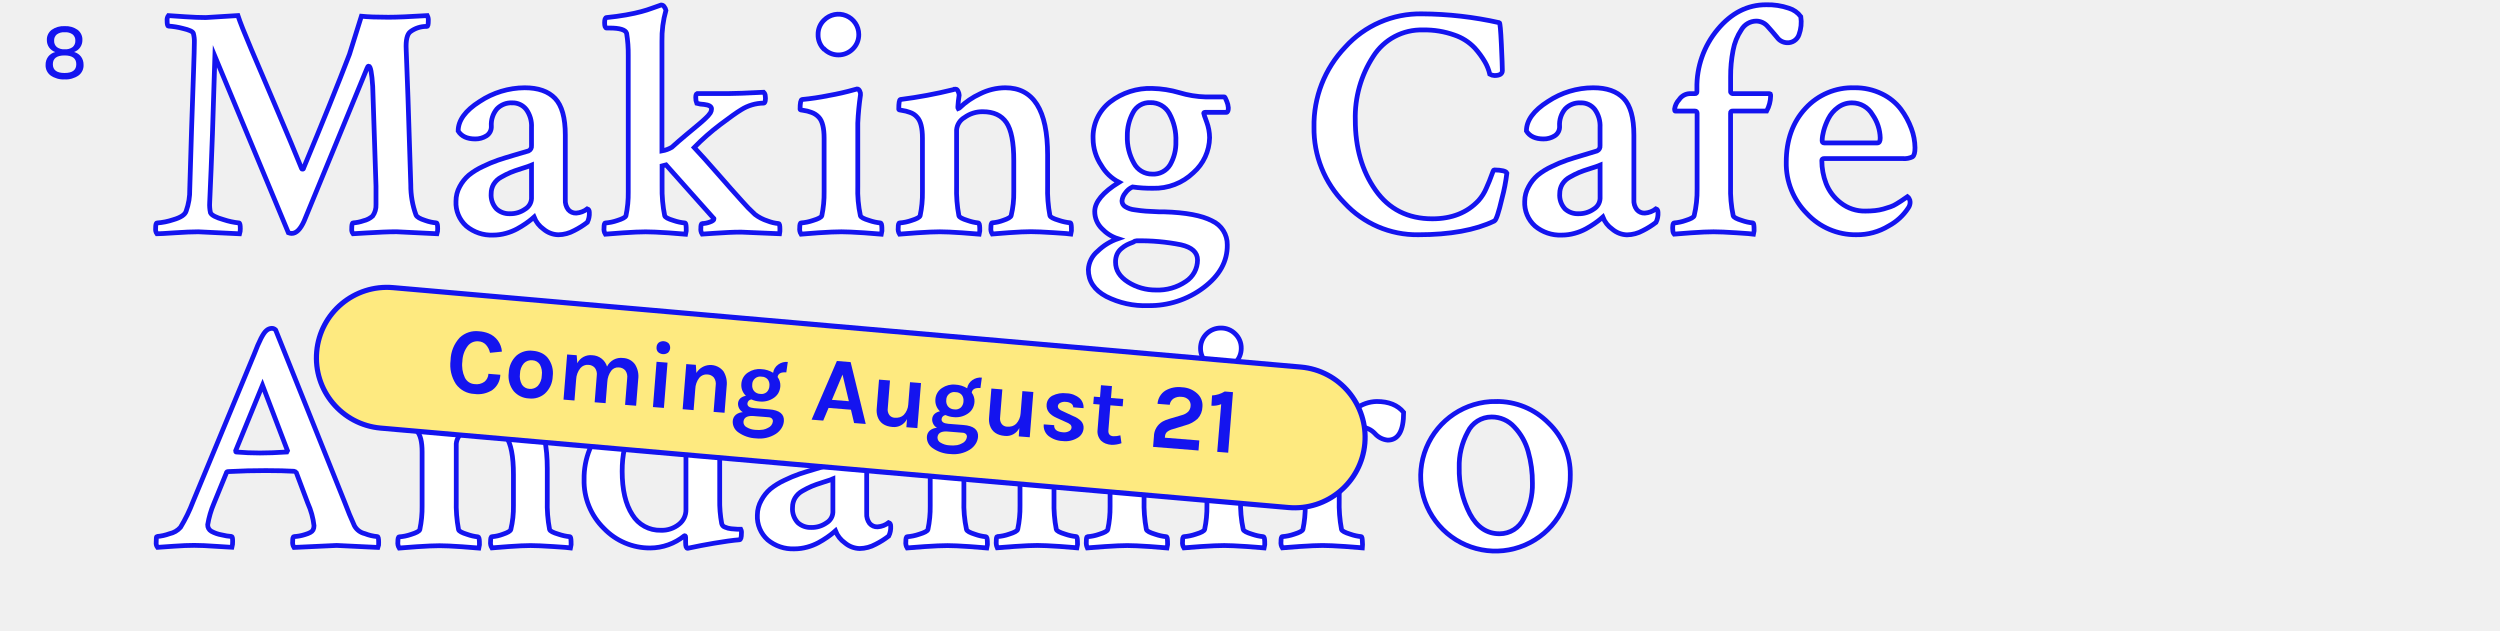
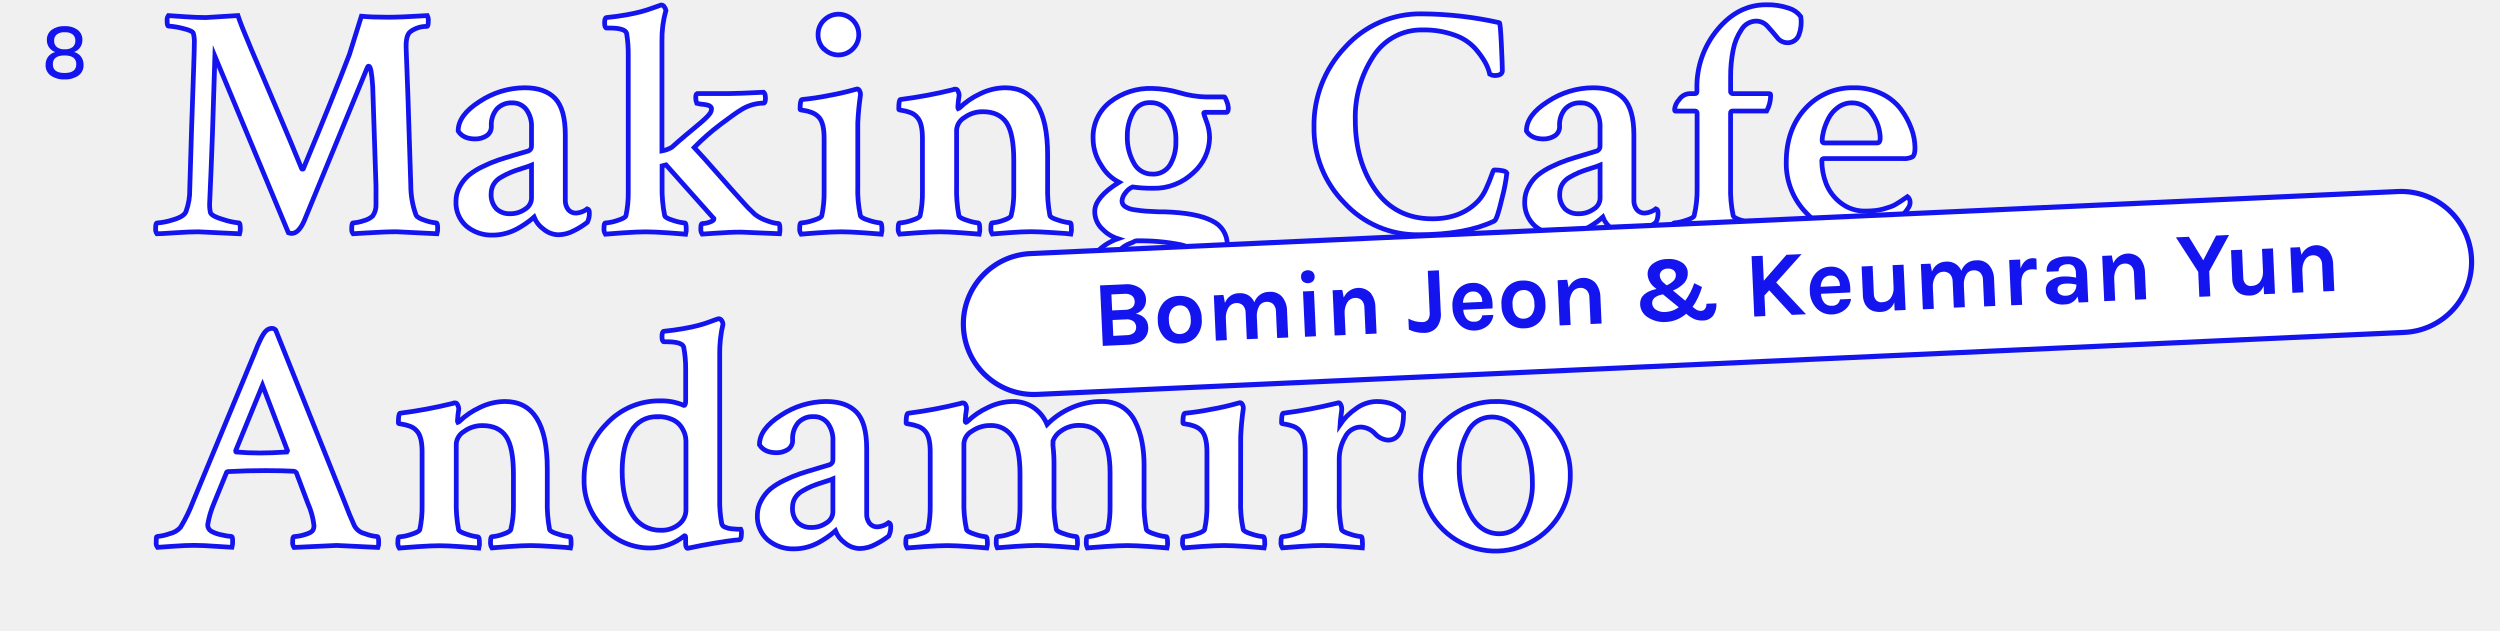
<svg xmlns="http://www.w3.org/2000/svg" id="Layer_1" data-name="Layer 1" viewBox="0 0 629.53 158.7">
  <defs>
-     <style>.cls-1{fill:#1414ef;}.cls-2{fill:#fff;stroke-width:1.2px;}.cls-2,.cls-3{stroke:#1414ef;stroke-miterlimit:10;}.cls-3{fill:#feea80;stroke-width:1.3px;}</style>
+     <style>.cls-1{fill:#1414ef;}.cls-2,.cls-3{fill:#fff;stroke:#1414ef;stroke-miterlimit:10;}.cls-2{stroke-width:1.2px;}.cls-3{stroke-width:1.3px;}</style>
  </defs>
  <path class="cls-1" d="M20.41,14.27a3.34,3.34,0,0,1,.63,2A3.15,3.15,0,0,1,19.79,19a5.71,5.71,0,0,1-3.53,1,5.71,5.71,0,0,1-3.53-1,3.15,3.15,0,0,1-1.25-2.66,3.33,3.33,0,0,1,.64-2.06,3.22,3.22,0,0,1,1.79-1.17,3.25,3.25,0,0,1-1.55-1.17,3.12,3.12,0,0,1-.56-1.85A3.07,3.07,0,0,1,13,7.52a5.16,5.16,0,0,1,3.28-.94,5.16,5.16,0,0,1,3.28.94,3.07,3.07,0,0,1,1.19,2.55,3.17,3.17,0,0,1-.56,1.86,3.13,3.13,0,0,1-1.53,1.16A3.27,3.27,0,0,1,20.41,14.27Zm-1.2,1.91q0-2.22-2.95-2.22t-2.95,2.22q0,2.2,2.95,2.2T19.21,16.18ZM14.3,8.67a1.91,1.91,0,0,0-.67,1.57,2,2,0,0,0,.67,1.61,3,3,0,0,0,2,.56,3,3,0,0,0,2-.56,2,2,0,0,0,.67-1.61,1.91,1.91,0,0,0-.67-1.57,3,3,0,0,0-2-.55A3,3,0,0,0,14.3,8.67Z" />
  <path class="cls-2" d="M51.81,4.42q.41,0,8.1-.5.74,2.31,3.39,8.55t6.48,15.2q3.84,9,6.16,14.75c0,.11.08.17.25.17a.22.22,0,0,0,.25-.25Q83.7,24.91,88,13.67l3-9.58q2.48.25,6.77.25,3.22,0,9.83-.41a2.4,2.4,0,0,1,.25,1.32c0,.94-.11,1.4-.33,1.4h-.17a6.72,6.72,0,0,0-4,1.32q-1.24.91-1.07,4.46.33,7.35,1.16,34.12a21.82,21.82,0,0,0,1.32,7.6q.33.74,2.31,1.36a11.1,11.1,0,0,0,2.81.62q.33,0,.33,1.49a4,4,0,0,1-.17,1.24l-10.16-.5q-1.65,0-3.47.08l-4,.21-3.51.21a1.76,1.76,0,0,1-.33-1.24q0-1.49.33-1.49a9.76,9.76,0,0,0,2.64-.54,5.18,5.18,0,0,0,2.31-1.2,4.63,4.63,0,0,0,.83-2.89V46.88l-.83-25.11q-.33-5.12-1-5.12-.25,0-.41.5L76.59,55.64q-1.41,3.14-3.14,3.14a2.74,2.74,0,0,1-.83-.17L54.12,14.17Q53.54,34.74,52.8,51A9.11,9.11,0,0,0,53,53.58q.41.91,3.3,1.73a17.84,17.84,0,0,0,3.88.83c.22,0,.33.5.33,1.49a4,4,0,0,1-.17,1.24q-9.91-.5-10.41-.5-2.23,0-5.91.25t-4.5.25a1.91,1.91,0,0,1-.33-1.32q0-1.4.33-1.4a16.51,16.51,0,0,0,4.13-.83q2.81-.82,3.22-2.15a15.38,15.38,0,0,0,.91-5.54q.16-6.28.45-14.83t.5-14.58q.21-6,.21-7.52a7.89,7.89,0,0,0-.25-2.31Q48.5,7.73,46,7.15a18.71,18.71,0,0,0-3.59-.58c-.22,0-.33-.47-.33-1.4a1.76,1.76,0,0,1,.33-1.24l4.25.29Q49.66,4.42,51.81,4.42Z" />
  <path class="cls-2" d="M132.11,22.1q5.12,0,7.68,2.69T142.35,34V50.27a3.77,3.77,0,0,0,.74,2.52,2.48,2.48,0,0,0,2,.87,5.15,5.15,0,0,0,2.81-1.07c.33.11.5.41.5.91a4.91,4.91,0,0,1-.5,2.48,20.45,20.45,0,0,1-3.3,2.07,8.61,8.61,0,0,1-4,1.07,6,6,0,0,1-3.72-1.41,6.77,6.77,0,0,1-2.4-3.06l-.62.54q-.54.46-1.49,1.12a24.46,24.46,0,0,1-2.15,1.32,13.18,13.18,0,0,1-2.81,1.12,12,12,0,0,1-3.26.45,9.86,9.86,0,0,1-6.73-2.27,7.85,7.85,0,0,1-2.6-6.24,7.61,7.61,0,0,1,.95-3.72,9.88,9.88,0,0,1,2.27-2.85,16.91,16.91,0,0,1,3.55-2.19,33.8,33.8,0,0,1,3.84-1.61q1.61-.54,4.13-1.28T133.1,38a1.3,1.3,0,0,0,.74-1.32V32.1a7.09,7.09,0,0,0-1.32-4.54A4.31,4.31,0,0,0,129,25.9a5,5,0,0,0-3.88,1.53,6.18,6.18,0,0,0-1.4,4.34,2.68,2.68,0,0,1-1.24,2.44,5.14,5.14,0,0,1-2.81.78q-3.06,0-4.3-2,0-4,5.41-7.43A20.72,20.72,0,0,1,132.11,22.1Zm-3.72,31.72a6.4,6.4,0,0,0,3.84-1.16A3.27,3.27,0,0,0,133.84,50V41.6q-.58.25-2.44.83t-2.85,1a22.51,22.51,0,0,0-2.31,1.16,5,5,0,0,0-1.94,1.82,4.55,4.55,0,0,0-.62,2.31A5.09,5.09,0,0,0,125,52.58,4.75,4.75,0,0,0,128.39,53.82Z" />
  <path class="cls-2" d="M186.63,27.64q-1.65,1-5.25,3.72a58.37,58.37,0,0,0-6.57,5.78q2.4,2.56,6,6.69t6,6.77a39.74,39.74,0,0,0,3.3,3.39,10.45,10.45,0,0,0,3.18,1.65,10.05,10.05,0,0,0,2.77.66q.33,0,.33,1.4a4.85,4.85,0,0,1-.08,1.16q-9.09-.41-9.67-.41-1.57,0-3.18.08l-3.55.21-3.1.21a2.24,2.24,0,0,1-.33-1.49c0-.77.11-1.16.33-1.16a5.94,5.94,0,0,0,1.9-.37c.71-.25,1.07-.51,1.07-.79,0-.11,0-.17-.08-.17L167.72,41.52l-1,.25v5.12a33.75,33.75,0,0,0,.66,7.44q.16.58,2.23,1.2a12,12,0,0,0,2.89.62c.17,0,.26.4.29,1.2a4.7,4.7,0,0,1-.12,1.61q-.58-.08-4.38-.33t-5.7-.25q-2,0-5.74.25t-4.42.33a2.42,2.42,0,0,1-.33-1.57q0-1.24.33-1.24a11.52,11.52,0,0,0,3-.62q2-.62,2.19-1.2a27,27,0,0,0,.58-6V14a32.61,32.61,0,0,0-.41-5.62q-.41-1.32-4.3-1.32h-.74q-.5,0-.5-1.32t.5-1.32q2.56-.25,4.87-.66t3.84-.83q1.53-.41,2.64-.83t2.35-.83h.17a.89.89,0,0,1,.66.46,2.27,2.27,0,0,1,.41.87,26.62,26.62,0,0,0-1,7.77V38a7.47,7.47,0,0,0,2.48-.91q1.73-1.57,3.76-3.26l2.93-2.44q.91-.74,1.82-1.61a7.34,7.34,0,0,0,1.2-1.36,2,2,0,0,0,.29-1q0-.91-1.86-1.12a8.27,8.27,0,0,1-1.86-.29,3.69,3.69,0,0,1-.25-1.45q0-.87.33-1h8q2.23,0,8.76-.33a1.29,1.29,0,0,1,.41.91,3.72,3.72,0,0,1,0,1.24c-.08.39-.21.58-.37.58A10.85,10.85,0,0,0,186.63,27.64Z" />
  <path class="cls-2" d="M216,46.88a30.37,30.37,0,0,0,.66,7.44q.16.58,2.23,1.2a12.15,12.15,0,0,0,2.81.62c.22,0,.34.4.37,1.2a4.7,4.7,0,0,1-.12,1.61q-.58-.08-4.42-.33t-5.66-.25q-2.07,0-5.82.25t-4.34.33a2.42,2.42,0,0,1-.33-1.57q0-1.24.33-1.24a12,12,0,0,0,3-.62q2.06-.62,2.23-1.2a27,27,0,0,0,.58-6V34.82q0-3.88-1.32-5.29a4.6,4.6,0,0,0-1.9-1.24,8.68,8.68,0,0,0-2-.5c-.55-.05-.83-.14-.83-.25q0-2.4.5-2.48a63.43,63.43,0,0,0,6.69-1,64.84,64.84,0,0,0,6.53-1.49,4.81,4.81,0,0,0,.66-.17q.41,0,.66.58a1.52,1.52,0,0,1,.17.91A70.79,70.79,0,0,0,216,31Zm-8.59-34.57A5,5,0,0,1,206,8.68a4.89,4.89,0,0,1,1.49-3.59,5.12,5.12,0,0,1,8.76,3.59,5,5,0,0,1-1.49,3.63,5.09,5.09,0,0,1-7.27,0Z" />
  <path class="cls-2" d="M253.14,22.1Q263.8,22.1,263.8,39v7.85a34.56,34.56,0,0,0,.58,7.44q.16.58,2.27,1.2a12.65,12.65,0,0,0,2.85.62c.17,0,.26.4.29,1.2a4.7,4.7,0,0,1-.12,1.61q-.5-.08-4.34-.33t-5.74-.25q-2,0-5.49.25t-4.25.33a2.42,2.42,0,0,1-.33-1.57q0-1.24.33-1.24a9.82,9.82,0,0,0,2.77-.62q1.86-.62,2-1.2a23.72,23.72,0,0,0,.66-6V40.44q0-6.86-1.86-9.58t-5.91-2.73a7.65,7.65,0,0,0-4.63,1.45,4,4,0,0,0-2,3.1V46.88a34.56,34.56,0,0,0,.58,7.44q.16.58,2.19,1.2a11.88,11.88,0,0,0,2.69.62c.22,0,.34.4.37,1.2a4.68,4.68,0,0,1-.12,1.61q-.66-.08-4.34-.33t-5.58-.25q-2,0-5.74.25t-4.42.33a2.42,2.42,0,0,1-.33-1.57q0-1.24.33-1.24a11.52,11.52,0,0,0,3-.62q2-.62,2.19-1.2a27,27,0,0,0,.58-6V34.82q0-3.88-1.32-5.29a4,4,0,0,0-1.86-1.24,9.41,9.41,0,0,0-2-.5c-.52-.05-.78-.14-.78-.25q0-2.4.41-2.48a117.17,117.17,0,0,0,13.3-2.48.54.54,0,0,1,.21-.12.78.78,0,0,1,.25,0h.21c.22,0,.41.19.58.58a2.51,2.51,0,0,1,.25.91,28.12,28.12,0,0,0-.33,3,.65.65,0,0,0,.08.41,1.22,1.22,0,0,0,.41-.25,18.32,18.32,0,0,1,5.08-3.47A14.46,14.46,0,0,1,253.14,22.1Z" />
  <path class="cls-2" d="M290.15,22.27A26.18,26.18,0,0,1,297,23.34a25.46,25.46,0,0,0,6.61,1.07h4.71c.11,0,.3.36.58,1.07a5.09,5.09,0,0,1,.41,1.65q0,1.16-.5,1.16h-5.37c-.22,0-.33.08-.33.25s.25.77.74,2.15a11.7,11.7,0,0,1,.74,4,12,12,0,0,1-4.09,8.8,14.15,14.15,0,0,1-10.2,3.92,34.17,34.17,0,0,1-5.12-.33,4.43,4.43,0,0,0-1.82,1.53,3.52,3.52,0,0,0-.83,2,1.7,1.7,0,0,0,.78,1.4,5.54,5.54,0,0,0,2.44.83q1.65.25,2.81.33t3.3.17h1.24q8.26.25,12.1,2.27a6.5,6.5,0,0,1,3.84,6.07q.08,6.2-5.95,10.74a22.57,22.57,0,0,1-14,4.54,21.47,21.47,0,0,1-10.53-2.31q-4.5-2.4-4.5-6.77a6.43,6.43,0,0,1,2.35-4.63,13.66,13.66,0,0,1,5.08-3.14,9.43,9.43,0,0,1-4-2.52,6,6,0,0,1-1.82-4.34q0-3.55,6.11-7.35a10.94,10.94,0,0,1-4.46-4.25,12.15,12.15,0,0,1-2.07-6.73,11.15,11.15,0,0,1,4.3-9.25A16.42,16.42,0,0,1,290.15,22.27Zm11.4,43.21q0-2.89-4.17-3.84a52.47,52.47,0,0,0-11.19-1,1.34,1.34,0,0,0-.41.08,3.62,3.62,0,0,0-.41.25q-1.08.41-1.65.7a7.12,7.12,0,0,0-1.32.91,4,4,0,0,0-1.12,1.45,4.8,4.8,0,0,0-.37,2q0,3,3.14,5a12.87,12.87,0,0,0,7,2,12.48,12.48,0,0,0,7.56-2.15A6.44,6.44,0,0,0,301.55,65.47ZM283.87,34.25a13.07,13.07,0,0,0,1.65,6.82,5.13,5.13,0,0,0,4.63,2.77,4.91,4.91,0,0,0,4.5-2.35,11,11,0,0,0,1.45-5.82,13.57,13.57,0,0,0-1.65-7.1,5.28,5.28,0,0,0-4.79-2.73,4.66,4.66,0,0,0-4.38,2.56A12,12,0,0,0,283.87,34.25Z" />
  <path class="cls-2" d="M379.45,43.58a46.19,46.19,0,0,1-1.24,6.4q-1.24,5.33-1.9,5.66-7.19,3.47-19.17,3.47a24.8,24.8,0,0,1-18.59-8A26.62,26.62,0,0,1,330.88,32a28.4,28.4,0,0,1,7.85-20.12,25.43,25.43,0,0,1,19.33-8.39,91,91,0,0,1,19.5,2.23q.25.08.5,5.41t.25,6.65q0,1.24-2,1.24a2.66,2.66,0,0,1-1.16-.33,11.52,11.52,0,0,0-1.2-3.06,21.16,21.16,0,0,0-2.6-3.55,12.58,12.58,0,0,0-5.12-3.26,22.13,22.13,0,0,0-7.85-1.28,14.34,14.34,0,0,0-12.6,6.69,28,28,0,0,0-4.5,16q0,10.41,5.08,17.64t14.33,7.23q7.35,0,11.65-4.63a11.34,11.34,0,0,0,1.94-3.1q.87-1.94,1.32-3.26t.62-1.32Q379.12,42.84,379.45,43.58Z" />
  <path class="cls-2" d="M401.18,22.1q5.12,0,7.68,2.69T411.43,34V50.27a3.77,3.77,0,0,0,.74,2.52,2.48,2.48,0,0,0,2,.87A5.15,5.15,0,0,0,417,52.58c.33.11.5.41.5.91A4.91,4.91,0,0,1,417,56a20.45,20.45,0,0,1-3.3,2.07,8.61,8.61,0,0,1-4,1.07A6,6,0,0,1,406,57.71a6.77,6.77,0,0,1-2.4-3.06l-.62.54q-.54.46-1.49,1.12a24.47,24.47,0,0,1-2.15,1.32,13.18,13.18,0,0,1-2.81,1.12,12,12,0,0,1-3.26.45,9.86,9.86,0,0,1-6.73-2.27,7.85,7.85,0,0,1-2.6-6.24,7.61,7.61,0,0,1,1-3.72,9.89,9.89,0,0,1,2.27-2.85,16.91,16.91,0,0,1,3.55-2.19,33.8,33.8,0,0,1,3.84-1.61q1.61-.54,4.13-1.28T402.17,38a1.3,1.3,0,0,0,.74-1.32V32.1a7.09,7.09,0,0,0-1.32-4.54A4.31,4.31,0,0,0,398,25.9a5,5,0,0,0-3.88,1.53,6.18,6.18,0,0,0-1.4,4.34,2.68,2.68,0,0,1-1.24,2.44,5.14,5.14,0,0,1-2.81.78q-3.06,0-4.3-2,0-4,5.41-7.43A20.72,20.72,0,0,1,401.18,22.1Zm-3.72,31.72a6.4,6.4,0,0,0,3.84-1.16A3.27,3.27,0,0,0,402.92,50V41.6q-.58.25-2.44.83t-2.85,1a22.56,22.56,0,0,0-2.31,1.16,5,5,0,0,0-1.94,1.82,4.55,4.55,0,0,0-.62,2.31,5.09,5.09,0,0,0,1.32,3.88A4.75,4.75,0,0,0,397.46,53.82Z" />
  <path class="cls-2" d="M444.72,1.2a16.27,16.27,0,0,1,5.74.87,5.77,5.77,0,0,1,3,2.11A9.27,9.27,0,0,1,453,8.76a3,3,0,0,1-3,2,3.22,3.22,0,0,1-2.52-1.36q-1.12-1.36-2.35-2.73a3.8,3.8,0,0,0-2.89-1.36,4.4,4.4,0,0,0-3.72,2.15,13.9,13.9,0,0,0-2.11,5.21,33.72,33.72,0,0,0-.62,6.69v3.8c0,.06.05.14.17.25a.47.47,0,0,0,.33.17h9.09a.66.66,0,0,1,.41.08.88.88,0,0,1,.08.5,8.49,8.49,0,0,1-1,3.8h-8.59a.44.44,0,0,0-.5.5V46.88a31.58,31.58,0,0,0,.66,7.44q.16.58,2.19,1.2a11.68,11.68,0,0,0,2.77.62c.17,0,.26.4.29,1.2a4.66,4.66,0,0,1-.12,1.61q-.5-.08-4.3-.33t-5.78-.25q-2,0-5.62.25t-4.3.33a1.56,1.56,0,0,1-.33-.91,4.93,4.93,0,0,1,0-1.28c.05-.41.17-.62.33-.62a11.07,11.07,0,0,0,2.89-.62q2-.62,2.15-1.2a27.39,27.39,0,0,0,.74-6.77v-19c0-.38-.17-.58-.5-.58h-5c-.11,0-.17-.17-.17-.5a4.41,4.41,0,0,1,1.16-2.4,3.32,3.32,0,0,1,2.64-1.49h1.32a.44.44,0,0,0,.5-.5v-.83A22.48,22.48,0,0,1,432.53,7.4Q437.7,1.2,444.72,1.2Z" />
  <path class="cls-2" d="M466.94,22.1a15.32,15.32,0,0,1,6.94,1.53,13.07,13.07,0,0,1,4.79,3.88,19.21,19.21,0,0,1,2.64,4.87,14.24,14.24,0,0,1,.91,4.83q0,1.82-.62,2.27a4.69,4.69,0,0,1-2.52.45H459.34q-.58,0-.58.5a16.06,16.06,0,0,0,1.07,5.78,11.36,11.36,0,0,0,3.68,4.87,9.72,9.72,0,0,0,6.24,2.07,22.66,22.66,0,0,0,2.4-.12,12.37,12.37,0,0,0,2.15-.41q1-.29,1.73-.54a7.1,7.1,0,0,0,1.53-.74l1.12-.7q.33-.21,1.65-1.12a1.36,1.36,0,0,1,.41.5,1.6,1.6,0,0,1,.25.83,2.54,2.54,0,0,1-.5,1.57,13.46,13.46,0,0,1-4.87,4.46,15.33,15.33,0,0,1-8.18,2.23A16.73,16.73,0,0,1,455,53.78a17.82,17.82,0,0,1-5.2-12.93q0-8.34,4.83-13.55A16,16,0,0,1,466.94,22.1Zm-.58,3.8a5.84,5.84,0,0,0-3.55,1.16,7.79,7.79,0,0,0-2.4,2.81,15.79,15.79,0,0,0-1.2,3.1,10.11,10.11,0,0,0-.37,2.44c0,.39.17.58.5.58h13.38q.74,0,.74-1.24a10.71,10.71,0,0,0-1.94-5.87A5.92,5.92,0,0,0,466.36,25.9Z" />
  <path class="cls-2" d="M69.41,83.09l17.35,43.29q1.24,3.3,2.48,6a4,4,0,0,0,2.64,2,11,11,0,0,0,3.14.74c.22,0,.33.5.33,1.49a2.78,2.78,0,0,1-.17,1.24q-9.91-.5-10.41-.5t-10.74.5a2.33,2.33,0,0,1-.33-1.53c0-.8.11-1.2.33-1.2a10.65,10.65,0,0,0,2.73-.5q1.73-.5,2.06-1.16a2.36,2.36,0,0,0,.25-1.07,19,19,0,0,0-1.57-5.7L74.61,119a.91.91,0,0,0-.58-.33q-2.64-.16-7.1-.17t-9.42.25c-.33,0-.5.11-.5.33l-3.14,7.68a23.46,23.46,0,0,0-1.57,5.37,1.84,1.84,0,0,0,.91,1.65,8.27,8.27,0,0,0,2.6.91,14.26,14.26,0,0,0,2.52.41q.25.08.25,1.16a5.39,5.39,0,0,1-.17,1.57q-.41,0-3.88-.25t-5.62-.25q-2.15,0-5.08.21l-4.17.29a1.76,1.76,0,0,1-.33-1.24c0-1,.05-1.49.17-1.49a11.94,11.94,0,0,0,3.18-.7,5.1,5.1,0,0,0,2.77-1.61,39.26,39.26,0,0,0,3.14-6.44L64,89.21q1.9-5,3.06-5.95a2.11,2.11,0,0,1,1.4-.58A1.35,1.35,0,0,1,69.41,83.09Zm-9.91,30.73q2.89.25,5.95.25,2.89,0,6.77-.25l.17-.33L66.1,97l-6.77,16.52C59.33,113.71,59.38,113.82,59.49,113.82Z" />
  <path class="cls-2" d="M127.15,101.1q10.66,0,10.66,16.94v7.85a34.56,34.56,0,0,0,.58,7.44q.16.58,2.27,1.2a12.65,12.65,0,0,0,2.85.62c.17,0,.26.4.29,1.2a4.69,4.69,0,0,1-.12,1.61q-.5-.08-4.34-.33t-5.74-.25q-2,0-5.49.25t-4.25.33a2.42,2.42,0,0,1-.33-1.57q0-1.24.33-1.24a9.82,9.82,0,0,0,2.77-.62q1.86-.62,2-1.2a23.72,23.72,0,0,0,.66-6v-7.85q0-6.86-1.86-9.58t-5.91-2.73a7.65,7.65,0,0,0-4.63,1.45,4,4,0,0,0-2,3.1v14.21a34.6,34.6,0,0,0,.58,7.44q.16.58,2.19,1.2a11.88,11.88,0,0,0,2.69.62c.22,0,.34.4.37,1.2a4.67,4.67,0,0,1-.12,1.61q-.66-.08-4.34-.33t-5.58-.25q-2,0-5.74.25t-4.42.33a2.42,2.42,0,0,1-.33-1.57q0-1.24.33-1.24a11.52,11.52,0,0,0,3-.62q2-.62,2.19-1.2a27,27,0,0,0,.58-6V113.82q0-3.88-1.32-5.29a4,4,0,0,0-1.86-1.24,9.41,9.41,0,0,0-2-.5c-.52-.05-.79-.14-.79-.25q0-2.4.41-2.48a117.19,117.19,0,0,0,13.3-2.48.54.54,0,0,1,.21-.12.79.79,0,0,1,.25,0h.21c.22,0,.41.19.58.58a2.52,2.52,0,0,1,.25.91,28.17,28.17,0,0,0-.33,3,.65.65,0,0,0,.08.41,1.23,1.23,0,0,0,.41-.25,18.32,18.32,0,0,1,5.08-3.47A14.46,14.46,0,0,1,127.15,101.1Z" />
  <path class="cls-2" d="M166.25,100.94a14.2,14.2,0,0,1,6,1.16q.41,0,.41-1.32V93a28.82,28.82,0,0,0-.5-5.62q-.41-1.32-4.3-1.32h-.66q-.5,0-.5-1.32t.5-1.32q2.48-.25,4.83-.66t3.88-.83q1.53-.41,2.64-.83l1.69-.62a4.25,4.25,0,0,1,.66-.21h.17a.89.89,0,0,1,.66.46,1.5,1.5,0,0,1,.33.87,31.65,31.65,0,0,0-.83,7.77v36.35a30.25,30.25,0,0,0,.5,6.11,1.22,1.22,0,0,0,.83.91,5.06,5.06,0,0,0,1.57.41c.55.06,1.07.1,1.57.12l.83,0a1.73,1.73,0,0,1,.17,1q0,1.65-.5,1.65-1.16.08-2.93.33t-3.47.54l-3.22.58q-1.53.29-3.43.7-.5,0-.5-1.41v-1.4a.37.37,0,0,0-.12-.33c-.08-.05-.15-.05-.21,0a13.79,13.79,0,0,1-8.59,3.06,16,16,0,0,1-11.65-4.92,16.68,16.68,0,0,1-5-12.35,19.37,19.37,0,0,1,5.66-14A18.09,18.09,0,0,1,166.25,100.94Zm-.74,4a7.23,7.23,0,0,0-6.61,3.72q-2.23,3.72-2.23,10,0,7,2.56,10.95a8.11,8.11,0,0,0,7.19,3.92A6.87,6.87,0,0,0,171,132a4.58,4.58,0,0,0,1.73-3.68V111a5.74,5.74,0,0,0-.29-1.73,7.7,7.7,0,0,0-1-1.94,5.28,5.28,0,0,0-2.23-1.73A8.77,8.77,0,0,0,165.51,104.9Z" />
  <path class="cls-2" d="M208,101.1q5.12,0,7.68,2.69t2.56,9.21v16.28a3.77,3.77,0,0,0,.74,2.52,2.48,2.48,0,0,0,2,.87,5.15,5.15,0,0,0,2.81-1.07c.33.11.5.41.5.91a4.91,4.91,0,0,1-.5,2.48,20.45,20.45,0,0,1-3.3,2.07,8.61,8.61,0,0,1-4,1.07,6,6,0,0,1-3.72-1.41,6.77,6.77,0,0,1-2.4-3.06l-.62.54q-.54.46-1.49,1.12a24.47,24.47,0,0,1-2.15,1.32,13.18,13.18,0,0,1-2.81,1.12,12,12,0,0,1-3.26.45,9.86,9.86,0,0,1-6.73-2.27,7.85,7.85,0,0,1-2.6-6.24,7.61,7.61,0,0,1,1-3.72,9.89,9.89,0,0,1,2.27-2.85,16.91,16.91,0,0,1,3.55-2.19,33.8,33.8,0,0,1,3.84-1.61q1.61-.54,4.13-1.28T209,117a1.3,1.3,0,0,0,.74-1.32V111.1a7.09,7.09,0,0,0-1.32-4.54,4.31,4.31,0,0,0-3.55-1.65,5,5,0,0,0-3.88,1.53,6.18,6.18,0,0,0-1.4,4.34,2.68,2.68,0,0,1-1.24,2.44,5.14,5.14,0,0,1-2.81.78q-3.06,0-4.3-2,0-4,5.41-7.43A20.72,20.72,0,0,1,208,101.1Zm-3.72,31.72a6.4,6.4,0,0,0,3.84-1.16,3.27,3.27,0,0,0,1.61-2.64V120.6q-.58.25-2.44.83t-2.85,1a22.56,22.56,0,0,0-2.31,1.16,5,5,0,0,0-1.94,1.82,4.55,4.55,0,0,0-.62,2.31,5.09,5.09,0,0,0,1.32,3.88A4.75,4.75,0,0,0,204.26,132.82Z" />
  <path class="cls-2" d="M255,101.1a8.93,8.93,0,0,1,5.37,1.61,9.67,9.67,0,0,1,3.3,4.17,19.48,19.48,0,0,1,6-4.13,18.56,18.56,0,0,1,7.77-1.65,9.38,9.38,0,0,1,5.08,1.32,9.12,9.12,0,0,1,3.3,3.68,19.43,19.43,0,0,1,1.73,5.12,31.46,31.46,0,0,1,.54,6v8.67a34.6,34.6,0,0,0,.58,7.44q.17.58,2.23,1.2a12.14,12.14,0,0,0,2.81.62c.17,0,.26.4.29,1.2a4.7,4.7,0,0,1-.12,1.61q-.58-.08-4.34-.33t-5.66-.25q-2,0-5.66.25t-4.42.33a3.08,3.08,0,0,1-.25-1.57q0-1.24.25-1.24a11.09,11.09,0,0,0,3-.62q2-.62,2.15-1.2a25.69,25.69,0,0,0,.58-5.78v-8.43q0-12-7.68-12a7.52,7.52,0,0,0-4.54,1.32,5.16,5.16,0,0,0-2.15,2.56q0,.25,0,.66a1.61,1.61,0,0,0,0,.66,40.41,40.41,0,0,1,.25,5.12v8.76a32.5,32.5,0,0,0,.58,7.1q.17.58,2.23,1.2a12.14,12.14,0,0,0,2.81.62c.17,0,.26.4.29,1.2a4.7,4.7,0,0,1-.12,1.61q-.58-.08-4.34-.33t-5.66-.25q-2,0-5.66.25t-4.42.33a3.08,3.08,0,0,1-.25-1.57q0-1.24.25-1.24a11.09,11.09,0,0,0,3-.62q2-.62,2.15-1.2a27,27,0,0,0,.58-6v-7.93q0-6.44-1.9-9.33a6.29,6.29,0,0,0-5.62-2.89,7.91,7.91,0,0,0-4.54,1.4,3.9,3.9,0,0,0-2.07,3.14v14.21a30.36,30.36,0,0,0,.66,7.44q.16.58,2.15,1.2a11.21,11.21,0,0,0,2.73.62c.22,0,.34.4.37,1.2a4.7,4.7,0,0,1-.12,1.61q-.66-.08-4.34-.33t-5.58-.25q-2.07,0-5.78.25t-4.38.33a2.42,2.42,0,0,1-.33-1.57q0-1.24.33-1.24a12,12,0,0,0,3-.62q2.06-.62,2.23-1.2a27,27,0,0,0,.58-6V113.82q0-3.88-1.32-5.29A4,4,0,0,0,231,107.3a9.31,9.31,0,0,0-2-.5c-.55-.05-.83-.14-.83-.25q0-2.4.5-2.48a114.56,114.56,0,0,0,13.22-2.48.54.54,0,0,1,.25-.12,1.75,1.75,0,0,1,.41,0q.41,0,.66.58a1.53,1.53,0,0,1,.17.91,28.17,28.17,0,0,0-.33,3c0,.22.05.36.17.41a1.23,1.23,0,0,0,.41-.25,18.31,18.31,0,0,1,5.08-3.47A14.46,14.46,0,0,1,255,101.1Z" />
  <path class="cls-2" d="M312.4,125.88a30.36,30.36,0,0,0,.66,7.44q.16.58,2.23,1.2a12.15,12.15,0,0,0,2.81.62c.22,0,.34.4.37,1.2a4.67,4.67,0,0,1-.12,1.61q-.58-.08-4.42-.33t-5.66-.25q-2.07,0-5.82.25t-4.34.33a2.42,2.42,0,0,1-.33-1.57q0-1.24.33-1.24a12,12,0,0,0,3-.62q2.06-.62,2.23-1.2a27,27,0,0,0,.58-6V113.82q0-3.88-1.32-5.29a4.58,4.58,0,0,0-1.9-1.24,8.68,8.68,0,0,0-2-.5c-.55-.05-.83-.14-.83-.25q0-2.4.5-2.48a63.43,63.43,0,0,0,6.69-1,64.74,64.74,0,0,0,6.53-1.49,4.75,4.75,0,0,0,.66-.17q.41,0,.66.58a1.53,1.53,0,0,1,.17.91,70.85,70.85,0,0,0-.66,7.1ZM303.8,91.31a5,5,0,0,1-1.49-3.63,5.08,5.08,0,0,1,5.12-5.08,5,5,0,0,1,3.64,1.49,4.89,4.89,0,0,1,1.49,3.59,5,5,0,0,1-1.49,3.63,5.09,5.09,0,0,1-7.27,0Z" />
  <path class="cls-2" d="M346.68,101.1q4.54,0,6.77,2.73,0,7-4,7a4.91,4.91,0,0,1-3.22-1.65,5.17,5.17,0,0,0-3.55-1.65,4.43,4.43,0,0,0-4,2.6,11,11,0,0,0-1.45,5.41v10.33a34.6,34.6,0,0,0,.58,7.44q.16.58,2.19,1.2a11.67,11.67,0,0,0,2.77.62c.17,0,.26.4.29,1.2a8.63,8.63,0,0,1,0,1.61q-.66-.08-4.38-.33t-5.62-.25q-2,0-5.74.25t-4.42.33a2.42,2.42,0,0,1-.33-1.57q0-1.24.33-1.24a11.52,11.52,0,0,0,3-.62q2-.62,2.19-1.2a27,27,0,0,0,.58-6V113.82q0-3.88-1.32-5.29a4,4,0,0,0-1.86-1.24,9.41,9.41,0,0,0-2-.5c-.52-.05-.78-.14-.78-.25q0-2.4.41-2.48a117.21,117.21,0,0,0,13.3-2.48,5,5,0,0,1,.66-.17c.22,0,.41.19.58.58a2,2,0,0,1,.21,1q0,.37-.12,1.16t-.21,1.65a10.5,10.5,0,0,0-.12,1.12,15.16,15.16,0,0,1,4-4A9.05,9.05,0,0,1,346.68,101.1Z" />
  <path class="cls-2" d="M376.67,101.1a18.21,18.21,0,0,1,13.26,5.41,17.7,17.7,0,0,1,5.49,13.09,18.84,18.84,0,1,1-18.75-18.51ZM375.6,105a6.65,6.65,0,0,0-6,3.76,17.76,17.76,0,0,0-2.15,9,24.08,24.08,0,0,0,2.69,11.65q2.68,5,7.48,5a6.73,6.73,0,0,0,6.07-3.8,17.57,17.57,0,0,0,2.19-8.92,28.36,28.36,0,0,0-1.07-8,14.57,14.57,0,0,0-3.47-6.16A7.66,7.66,0,0,0,375.6,105Z" />
-   <path class="cls-3" d="M324.43,127.8l-228.57-20A17.75,17.75,0,0,1,79.75,88.54h0A17.75,17.75,0,0,1,99,72.43l228.57,20a17.75,17.75,0,0,1,16.11,19.25h0A17.75,17.75,0,0,1,324.43,127.8Z" />
-   <path class="cls-1" d="M120.62,83.42a7.83,7.83,0,0,1,2.41.53,5.35,5.35,0,0,1,3.36,4.59l-3,.3a4.41,4.41,0,0,0-1-2,2.75,2.75,0,0,0-1.9-.89,3.06,3.06,0,0,0-2.68,1.13A6.74,6.74,0,0,0,116.43,91a7.32,7.32,0,0,0,.62,4.08,2.91,2.91,0,0,0,2.44,1.64,3.4,3.4,0,0,0,2.5-.59,2.68,2.68,0,0,0,1-2l3,.24A4.92,4.92,0,0,1,124,98.2a6.65,6.65,0,0,1-4.57,1,6,6,0,0,1-4.63-2.49,8.86,8.86,0,0,1-1.34-6,8.6,8.6,0,0,1,2.31-5.7A6,6,0,0,1,120.62,83.42Z" />
-   <path class="cls-1" d="M134.17,88.33a6.33,6.33,0,0,1,2.12.53,4.52,4.52,0,0,1,1.64,1.25,6.21,6.21,0,0,1,1.25,4.67,6.14,6.14,0,0,1-2,4.36,5.18,5.18,0,0,1-4,1.19,5.33,5.33,0,0,1-3.81-1.81,6.09,6.09,0,0,1-1.26-4.62,6.16,6.16,0,0,1,2-4.41A5.33,5.33,0,0,1,134.17,88.33Zm2.26,6.21a4.37,4.37,0,0,0-.49-2.76,2.35,2.35,0,0,0-1.88-1.06,2.62,2.62,0,0,0-2.12.74,4,4,0,0,0-1,2.64,4.31,4.31,0,0,0,.5,2.76,2.36,2.36,0,0,0,1.88,1.06,2.6,2.6,0,0,0,2.11-.74A4,4,0,0,0,136.43,94.54Z" />
-   <path class="cls-1" d="M152.86,92.3a3.91,3.91,0,0,1,4.06-2.15,3.86,3.86,0,0,1,3,1.63,5.62,5.62,0,0,1,.79,3.74l-.53,6.65-2.78-.22.53-6.65a2.69,2.69,0,0,0-.46-2,2.25,2.25,0,0,0-1.66-.78,2.15,2.15,0,0,0-1.88.82,5.14,5.14,0,0,0-1,2.84l-.43,5.34-2.76-.22.53-6.65a2.69,2.69,0,0,0-.46-2,2.25,2.25,0,0,0-1.66-.78,2.35,2.35,0,0,0-2,.83,4.87,4.87,0,0,0-1.07,2.88l-.42,5.27-2.76-.22.91-11.37,2.41.19.15,2a3.77,3.77,0,0,1,3.78-2,4.09,4.09,0,0,1,2.32.84A4,4,0,0,1,152.86,92.3Z" />
-   <path class="cls-1" d="M165.33,87.42a1.58,1.58,0,0,1,.54-1.15,2,2,0,0,1,2.52.2,1.76,1.76,0,0,1-.19,2.36,2,2,0,0,1-2.52-.2A1.58,1.58,0,0,1,165.33,87.42Zm0,3.68,2.76.22-.91,11.4-2.76-.22Z" />
-   <path class="cls-1" d="M175.36,93.9a4.15,4.15,0,0,1,6.85-.35,5.84,5.84,0,0,1,.77,3.74l-.53,6.65-2.76-.22.53-6.65a2.69,2.69,0,0,0-.46-2,2.25,2.25,0,0,0-1.66-.78,2.35,2.35,0,0,0-2,.83A4.87,4.87,0,0,0,175.08,98l-.42,5.27-2.76-.22.91-11.37,2.41.19Z" />
-   <path class="cls-1" d="M187.83,99.67a3.69,3.69,0,0,1-1.15-3,3.65,3.65,0,0,1,1.69-2.88,5.09,5.09,0,0,1,3.31-.84,6.18,6.18,0,0,1,3,.92A3.09,3.09,0,0,1,196,91.77a3.52,3.52,0,0,1,2.38-.63L198,93.77q-2-.16-2.19,1.17a3.5,3.5,0,0,1,.69,2.27,4,4,0,0,1-.55,1.85,3.79,3.79,0,0,1-1.18,1.19,5.31,5.31,0,0,1-3.51.85,5.91,5.91,0,0,1-2.05-.52,1.13,1.13,0,0,0-1,1q-.08,1.05,1.7,1.2l3.81.3q3.88.31,3.67,3a3.85,3.85,0,0,1-.6,1.75,4.8,4.8,0,0,1-1.45,1.45,7.63,7.63,0,0,1-4.94,1.11,8.24,8.24,0,0,1-4.47-1.51,3.2,3.2,0,0,1-1.42-2.82,2.22,2.22,0,0,1,.78-1.62,3.06,3.06,0,0,1,1.76-.65,2.44,2.44,0,0,1-1.21-2.19,1.93,1.93,0,0,1,.62-1.33A2.87,2.87,0,0,1,187.83,99.67Zm1.71,5.08q-2.21-.08-2.33,1.49a1.44,1.44,0,0,0,.82,1.35,4.71,4.71,0,0,0,2.15.65,7.32,7.32,0,0,0,2-.05,4,4,0,0,0,1.25-.47,2,2,0,0,0,1.19-1.6.9.9,0,0,0-.24-.71,1.22,1.22,0,0,0-.83-.34Zm4.21-7.59a2.26,2.26,0,0,0-.4-1.59,2,2,0,0,0-1.56-.72,2,2,0,0,0-2.37,2,2.21,2.21,0,0,0,.44,1.6,2.13,2.13,0,0,0,1.59.74,2,2,0,0,0,1.65-.48A2.3,2.3,0,0,0,193.75,97.17Z" />
-   <path class="cls-1" d="M210.74,90.9l3.46.28L218,106.76l-2.93-.23-.79-3.36-5.64-.45-1.34,3.19-2.93-.23Zm-1.25,9.79,4.26.34-1.59-6.7Z" />
-   <path class="cls-1" d="M228.39,105.52a3.61,3.61,0,0,1-3.64,2q-3-.24-3.79-2.68a5.05,5.05,0,0,1-.19-2l.58-7.25,2.76.22-.56,7a2.31,2.31,0,0,0,.41,1.72,1.78,1.78,0,0,0,1.28.66,3.48,3.48,0,0,0,1.34-.12,2.56,2.56,0,0,0,1-.59,4.19,4.19,0,0,0,1.13-2.62l.45-5.62,2.76.22L231,107.8l-2.76-.22Z" />
-   <path class="cls-1" d="M236.69,103.57a3.69,3.69,0,0,1-1.15-3,3.65,3.65,0,0,1,1.69-2.88,5.09,5.09,0,0,1,3.31-.84,6.18,6.18,0,0,1,3,.92,3.09,3.09,0,0,1,1.32-2.06,3.52,3.52,0,0,1,2.38-.63l-.35,2.63q-2-.16-2.19,1.17a3.5,3.5,0,0,1,.69,2.27,4,4,0,0,1-.55,1.85,3.79,3.79,0,0,1-1.18,1.19,5.31,5.31,0,0,1-3.51.85,5.91,5.91,0,0,1-2.05-.52,1.13,1.13,0,0,0-1,1q-.08,1.05,1.7,1.2l3.81.3q3.88.31,3.67,3a3.85,3.85,0,0,1-.6,1.75,4.8,4.8,0,0,1-1.45,1.45,7.63,7.63,0,0,1-4.94,1.11,8.24,8.24,0,0,1-4.47-1.51,3.2,3.2,0,0,1-1.42-2.82,2.22,2.22,0,0,1,.78-1.62,3.06,3.06,0,0,1,1.76-.65,2.44,2.44,0,0,1-1.21-2.19,1.93,1.93,0,0,1,.62-1.33A2.87,2.87,0,0,1,236.69,103.57Zm1.71,5.08q-2.21-.08-2.33,1.49a1.44,1.44,0,0,0,.82,1.35,4.71,4.71,0,0,0,2.15.65,7.32,7.32,0,0,0,2-.05,4,4,0,0,0,1.25-.47,2,2,0,0,0,1.19-1.6.9.9,0,0,0-.24-.71,1.22,1.22,0,0,0-.83-.34Zm4.21-7.59a2.26,2.26,0,0,0-.4-1.59,2,2,0,0,0-1.56-.72,2,2,0,0,0-2.37,2,2.21,2.21,0,0,0,.44,1.6,2.13,2.13,0,0,0,1.59.74,2,2,0,0,0,1.65-.48A2.3,2.3,0,0,0,242.62,101.06Z" />
-   <path class="cls-1" d="M256.68,107.77a3.61,3.61,0,0,1-3.64,2q-3-.24-3.79-2.68a5.05,5.05,0,0,1-.19-2l.58-7.25,2.76.22-.56,7a2.31,2.31,0,0,0,.41,1.72,1.78,1.78,0,0,0,1.28.66,3.48,3.48,0,0,0,1.34-.12,2.56,2.56,0,0,0,1-.59,4.19,4.19,0,0,0,1.13-2.62l.45-5.62,2.76.22-.91,11.4-2.76-.22Z" />
-   <path class="cls-1" d="M265.45,107.06q-.08,1.62,2.23,1.8a2.58,2.58,0,0,0,1.49-.27,1.1,1.1,0,0,0,.65-.86,1,1,0,0,0-.29-.82,3.46,3.46,0,0,0-1.06-.6l-2.41-1.09q-2.68-1.18-2.51-3.36A2.7,2.7,0,0,1,265,99.64a6.16,6.16,0,0,1,3.56-.6,5.24,5.24,0,0,1,3.29,1.23,3.13,3.13,0,0,1,1,2.51l-2.6-.21a1.15,1.15,0,0,0-.47-.93,2.53,2.53,0,0,0-1.38-.44,2.4,2.4,0,0,0-1.44.25,1,1,0,0,0-.57.79q-.07.82,1.28,1.33l2.61,1.22a5.37,5.37,0,0,1,2,1.3,2.39,2.39,0,0,1,.57,1.85,3,3,0,0,1-1.53,2.33,5.79,5.79,0,0,1-3.74.79,6.13,6.13,0,0,1-3.57-1.29,3.31,3.31,0,0,1-1.18-2.91Z" />
-   <path class="cls-1" d="M282.4,111.61a7.2,7.2,0,0,1-2.48.41,5.19,5.19,0,0,1-1.54-.33,3.52,3.52,0,0,1-1.13-.73,3.37,3.37,0,0,1-.87-2.73l.51-6.37-1.59-.13.15-1.85L277,100l.24-3,2.76.22-.24,3,3.09.25-.15,1.85-3.09-.25-.5,6.27q-.11,1.4,1.22,1.51a5.64,5.64,0,0,0,1.79-.23Z" />
-   <path class="cls-1" d="M293.32,110.22l8.68.69-.2,2.53-11.44-.91.21-2.6a4.38,4.38,0,0,1,2.26-3.82,8.16,8.16,0,0,1,1.58-.63l3.21-.95a3.52,3.52,0,0,0,1.59-.87,2.3,2.3,0,0,0,.6-1.45,2,2,0,0,0-.51-1.54,2.53,2.53,0,0,0-1.75-.74,3.17,3.17,0,0,0-2,.41,2.26,2.26,0,0,0-1,1.59l-3.07-.24a4.27,4.27,0,0,1,2-3.35,6.67,6.67,0,0,1,4.19-.82,6,6,0,0,1,3.81,1.57,4,4,0,0,1,1.31,3.33,4.59,4.59,0,0,1-1.19,3,7.1,7.1,0,0,1-3.09,1.67l-3.26,1a3.6,3.6,0,0,0-1.38.68,1.56,1.56,0,0,0-.5,1.08Z" />
-   <path class="cls-1" d="M305.21,99.58a6.8,6.8,0,0,0,3.19-1l2.08.17L309.27,114l-2.76-.22,1-12a5.44,5.44,0,0,1-2.46.39Z" />
+   <path class="cls-3" d="M605.41,83.7,261.12,99.32A17.75,17.75,0,0,1,242.6,82.37h0a17.75,17.75,0,0,1,16.95-18.52L603.84,48.23a17.75,17.75,0,0,1,18.52,16.95h0A17.75,17.75,0,0,1,605.41,83.7Z" />
+   <path class="cls-1" d="M277,71.87l6.14-.27a5.81,5.81,0,0,1,4,1,3.54,3.54,0,0,1,1.44,2.78,3.47,3.47,0,0,1-.62,2.23A3.81,3.81,0,0,1,286,79a3.89,3.89,0,0,1,2.18,1.06,3.25,3.25,0,0,1,.95,2.27,3.83,3.83,0,0,1-2.62,4,8.09,8.09,0,0,1-2.65.49l-6.16.28Zm3.05,6.3,3.26-.15a2.83,2.83,0,0,0,1.85-.62,1.82,1.82,0,0,0,.57-1.49,1.88,1.88,0,0,0-.69-1.45,2.74,2.74,0,0,0-1.89-.47l-3.28.15Zm3.61,6.23a2.84,2.84,0,0,0,1.91-.63,2,2,0,0,0-.15-2.87,2.82,2.82,0,0,0-1.93-.47l-3.33.15.18,4Z" />
+   <path class="cls-1" d="M296.84,74.51a6.32,6.32,0,0,1,2.17.27,4.52,4.52,0,0,1,1.78,1,6.2,6.2,0,0,1,1.82,4.47,6.13,6.13,0,0,1-1.42,4.57,5.17,5.17,0,0,1-3.82,1.67,5.33,5.33,0,0,1-4-1.32,6.09,6.09,0,0,1-1.82-4.43A6.15,6.15,0,0,1,293,76.16,5.33,5.33,0,0,1,296.84,74.51Zm3,5.88a4.36,4.36,0,0,0-.82-2.68,2.34,2.34,0,0,0-2-.81,2.61,2.61,0,0,0-2,1,4,4,0,0,0-.68,2.74,4.31,4.31,0,0,0,.84,2.67,2.36,2.36,0,0,0,2,.81,2.6,2.6,0,0,0,2-1A4,4,0,0,0,299.85,80.38Z" />
+   <path class="cls-1" d="M315.86,76.12a3.91,3.91,0,0,1,3.76-2.63,3.85,3.85,0,0,1,3.23,1.24,5.61,5.61,0,0,1,1.24,3.61l.3,6.65-2.79.12-.3-6.65a2.69,2.69,0,0,0-.69-1.88,2.24,2.24,0,0,0-1.74-.57,2.15,2.15,0,0,0-1.76,1,5.14,5.14,0,0,0-.62,2.94l.24,5.34-2.77.12-.3-6.65a2.69,2.69,0,0,0-.69-1.88,2.24,2.24,0,0,0-1.74-.57,2.35,2.35,0,0,0-1.84,1.07,4.87,4.87,0,0,0-.7,3l.24,5.27-2.76.12-.51-11.39,2.41-.11.39,2A3.77,3.77,0,0,1,312,73.83a4.09,4.09,0,0,1,2.41.55A4,4,0,0,1,315.86,76.12Z" />
+   <path class="cls-1" d="M327.62,69.75a1.58,1.58,0,0,1,.39-1.2,2,2,0,0,1,2.52-.11,1.76,1.76,0,0,1,.11,2.37,2,2,0,0,1-2.52.11A1.58,1.58,0,0,1,327.62,69.75Zm.49,3.64,2.76-.12.51,11.41-2.76.12Z" />
+   <path class="cls-1" d="M338.37,74.93a4.14,4.14,0,0,1,6.74-1.19,5.83,5.83,0,0,1,1.23,3.61l.3,6.65-2.77.12-.3-6.65a2.69,2.69,0,0,0-.69-1.88,2.24,2.24,0,0,0-1.74-.57,2.35,2.35,0,0,0-1.84,1.07,4.87,4.87,0,0,0-.7,3l.24,5.27-2.76.12-.51-11.39L338,73Z" />
+   <path class="cls-1" d="M354.77,83l-.12-2.77a7,7,0,0,0,3.54.88,1.75,1.75,0,0,0,1.44-.65,2.88,2.88,0,0,0,.38-1.8l-.47-10.47,2.79-.12.47,10.47a5.39,5.39,0,0,1-1.09,4,4.13,4.13,0,0,1-3,1.29A8.34,8.34,0,0,1,354.77,83Z" />
+   <path class="cls-1" d="M375.46,74.4a6.38,6.38,0,0,1,.37,1.79,10.52,10.52,0,0,1,0,1.48l-7.36.33a4,4,0,0,0,.78,2.22,2.22,2.22,0,0,0,2,.78,1.83,1.83,0,0,0,2-1.59l2.79-.12a4.09,4.09,0,0,1-1.45,2.76,5.18,5.18,0,0,1-3.21,1.18,5,5,0,0,1-3.85-1.47,6.23,6.23,0,0,1-1.77-4.31A6.16,6.16,0,0,1,367,73a5,5,0,0,1,3.7-1.76,4.42,4.42,0,0,1,3.75,1.5A5.21,5.21,0,0,1,375.46,74.4Zm-4.59-1a2.29,2.29,0,0,0-1.79.84,3.43,3.43,0,0,0-.69,2l4.85-.22A2.56,2.56,0,0,0,372,73.6,2.3,2.3,0,0,0,370.87,73.41Z" />
+   <path class="cls-1" d="M383.38,70.64a6.32,6.32,0,0,1,2.17.27,4.52,4.52,0,0,1,1.78,1,6.2,6.2,0,0,1,1.82,4.47A6.13,6.13,0,0,1,387.74,81a5.17,5.17,0,0,1-3.82,1.67,5.33,5.33,0,0,1-4-1.32,6.09,6.09,0,0,1-1.82-4.43,6.15,6.15,0,0,1,1.41-4.62A5.33,5.33,0,0,1,383.38,70.64Zm3,5.88a4.36,4.36,0,0,0-.82-2.68,2.34,2.34,0,0,0-2-.81,2.61,2.61,0,0,0-2,1,4,4,0,0,0-.68,2.74,4.31,4.31,0,0,0,.84,2.67,2.36,2.36,0,0,0,2,.81,2.6,2.6,0,0,0,2-1A4,4,0,0,0,386.39,76.52Z" />
+   <path class="cls-1" d="M395,72.4a4.14,4.14,0,0,1,6.74-1.19A5.83,5.83,0,0,1,403,74.82l.3,6.65-2.77.12-.3-6.65a2.69,2.69,0,0,0-.69-1.88,2.24,2.24,0,0,0-1.74-.57,2.35,2.35,0,0,0-1.84,1.07,4.87,4.87,0,0,0-.7,3l.24,5.27-2.76.12-.51-11.39,2.41-.11Z" />
+   <path class="cls-1" d="M428.58,72.27a16.34,16.34,0,0,1-2.36,5l.41.33a3.76,3.76,0,0,0,.82.53,2.05,2.05,0,0,0,.93.15,1.28,1.28,0,0,0,.93-.45,2,2,0,0,0,.39-1.34l2.51-.11a4.94,4.94,0,0,1-.81,3.09,3.24,3.24,0,0,1-2.63,1.24,4.83,4.83,0,0,1-2.09-.35A8.28,8.28,0,0,1,424.6,79a8.2,8.2,0,0,1-5.12,2.08A7.35,7.35,0,0,1,415,79.94a4,4,0,0,1-2-3.25q-.14-3,4.12-3.92l-.39-.33a4.47,4.47,0,0,1-1.84-3.28,3.14,3.14,0,0,1,1.22-2.68,6.16,6.16,0,0,1,3.75-1.25,6,6,0,0,1,3.75.91A3.07,3.07,0,0,1,425,68.62a3.63,3.63,0,0,1-.86,2.61,7.73,7.73,0,0,1-2.88,1.92l3.1,2.56a15.81,15.81,0,0,0,2.27-4.4Zm-9.83,1.85q-2.79.52-2.72,2.28A2,2,0,0,0,417,78a3.82,3.82,0,0,0,2.43.56,6,6,0,0,0,3.3-1.18Zm2.74-3.5a2,2,0,0,0,.51-1.4,1.52,1.52,0,0,0-.59-1.19,2.25,2.25,0,0,0-1.52-.39,2.07,2.07,0,0,0-1.47.57,1.61,1.61,0,0,0-.47,1.23,2.7,2.7,0,0,0,1.19,1.94l.56.47A5.5,5.5,0,0,0,421.5,70.61Z" />
+   <path class="cls-1" d="M443.86,64.42l.28,6.26,5.72-6.52,3.8-.17-6.4,7.14,7.52,8-3.58.16-5.7-6.2-1.19,1.32.23,5.18-2.79.12-.68-15.21Z" />
+   <path class="cls-1" d="M465.53,70.38a6.38,6.38,0,0,1,.37,1.79,10.52,10.52,0,0,1,0,1.48l-7.36.33a4,4,0,0,0,.78,2.22,2.22,2.22,0,0,0,2,.78,1.83,1.83,0,0,0,2-1.59l2.79-.12A4.09,4.09,0,0,1,464.57,78a5.18,5.18,0,0,1-3.21,1.18,5,5,0,0,1-3.85-1.47,6.23,6.23,0,0,1-1.77-4.31,6.16,6.16,0,0,1,1.37-4.48,5,5,0,0,1,3.7-1.76,4.42,4.42,0,0,1,3.75,1.5A5.21,5.21,0,0,1,465.53,70.38Zm-4.59-1a2.29,2.29,0,0,0-1.79.84,3.43,3.43,0,0,0-.69,2l4.85-.22A2.56,2.56,0,0,0,462,69.57,2.3,2.3,0,0,0,460.94,69.39Z" />
+   <path class="cls-1" d="M477,76.12a3.61,3.61,0,0,1-3.37,2.43q-3,.13-4.09-2.19a5,5,0,0,1-.44-2l-.32-7.26,2.77-.12.31,7a2.31,2.31,0,0,0,.61,1.65,1.78,1.78,0,0,0,1.35.49,3.47,3.47,0,0,0,1.31-.28,2.56,2.56,0,0,0,.91-.71,4.18,4.18,0,0,0,.79-2.74l-.25-5.62,2.76-.12.51,11.41-2.76.12Z" />
+   <path class="cls-1" d="M493.9,68.18a3.91,3.91,0,0,1,3.76-2.63,3.85,3.85,0,0,1,3.23,1.24,5.61,5.61,0,0,1,1.24,3.61l.3,6.65-2.79.12-.3-6.65a2.69,2.69,0,0,0-.69-1.88,2.24,2.24,0,0,0-1.74-.57,2.15,2.15,0,0,0-1.76,1,5.14,5.14,0,0,0-.62,2.94l.24,5.34-2.77.12-.3-6.65A2.69,2.69,0,0,0,491,69a2.24,2.24,0,0,0-1.74-.57,2.35,2.35,0,0,0-1.84,1.07,4.87,4.87,0,0,0-.7,3l.24,5.27-2.76.12-.51-11.39,2.41-.11.39,2A3.77,3.77,0,0,1,490,65.88a4.09,4.09,0,0,1,2.41.55A4,4,0,0,1,493.9,68.18Z" />
+   <path class="cls-1" d="M508.79,67.61q.92-2.51,3-2.6a4.06,4.06,0,0,1,1,.12l.08,2.77a6.15,6.15,0,0,0-1.3-.08q-2.77.12-2.59,3.94l.22,5-2.76.12-.51-11.41,2.76-.12Z" />
+   <path class="cls-1" d="M519.63,69.61a13.18,13.18,0,0,1,3.16.3l-.05-1.12a2.72,2.72,0,0,0-.56-1.75,1.94,1.94,0,0,0-1.6-.5,2.78,2.78,0,0,0-1.66.51,1.44,1.44,0,0,0-.53,1.26l-3,.13a3.08,3.08,0,0,1,1.25-2.87,7.16,7.16,0,0,1,3.79-1q3.52-.16,4.66,2.26a5.16,5.16,0,0,1,.44,2l.32,7.24-2.41.11-.28-1.51a3.66,3.66,0,0,1-3.29,2,5,5,0,0,1-3.47-.93,3.39,3.39,0,0,1-1.24-2.56,2.79,2.79,0,0,1,1.13-2.49A5.92,5.92,0,0,1,519.63,69.61Zm3.24,2.06a9.9,9.9,0,0,0-2.59-.26q-2.25.1-2.18,1.6a1.41,1.41,0,0,0,.56,1.07,2.46,2.46,0,0,0,1.67.38,2.5,2.5,0,0,0,1.84-.85A2.81,2.81,0,0,0,522.87,71.67Z" />
+   <path class="cls-1" d="M532.16,66.28a4.14,4.14,0,0,1,6.74-1.19,5.83,5.83,0,0,1,1.23,3.61l.3,6.65-2.77.12-.3-6.65a2.69,2.69,0,0,0-.69-1.88,2.24,2.24,0,0,0-1.74-.57,2.35,2.35,0,0,0-1.84,1.07,4.87,4.87,0,0,0-.7,3l.24,5.27-2.76.12-.51-11.39,2.41-.11Z" />
+   <path class="cls-1" d="M551.18,59.63l3.62,5.92,3.24-6.23,3.26-.15-5,9.17.28,6.28-2.76.12-.28-6.28-5.62-8.69Z" />
+   <path class="cls-1" d="M570,72a3.61,3.61,0,0,1-3.37,2.43q-3,.13-4.09-2.19a5,5,0,0,1-.44-2L561.8,63l2.77-.12.31,7a2.31,2.31,0,0,0,.61,1.65,1.78,1.78,0,0,0,1.35.49,3.47,3.47,0,0,0,1.31-.28,2.56,2.56,0,0,0,.91-.71,4.18,4.18,0,0,0,.79-2.74l-.25-5.62,2.76-.12.51,11.41-2.76.12Z" />
+   <path class="cls-1" d="M579.54,64.17A4.14,4.14,0,0,1,586.28,63a5.83,5.83,0,0,1,1.23,3.61l.3,6.65-2.77.12-.3-6.65a2.69,2.69,0,0,0-.69-1.88,2.24,2.24,0,0,0-1.74-.57,2.35,2.35,0,0,0-1.84,1.07,4.87,4.87,0,0,0-.7,3l.24,5.27-2.76.12-.51-11.39,2.41-.11Z" />
</svg>
